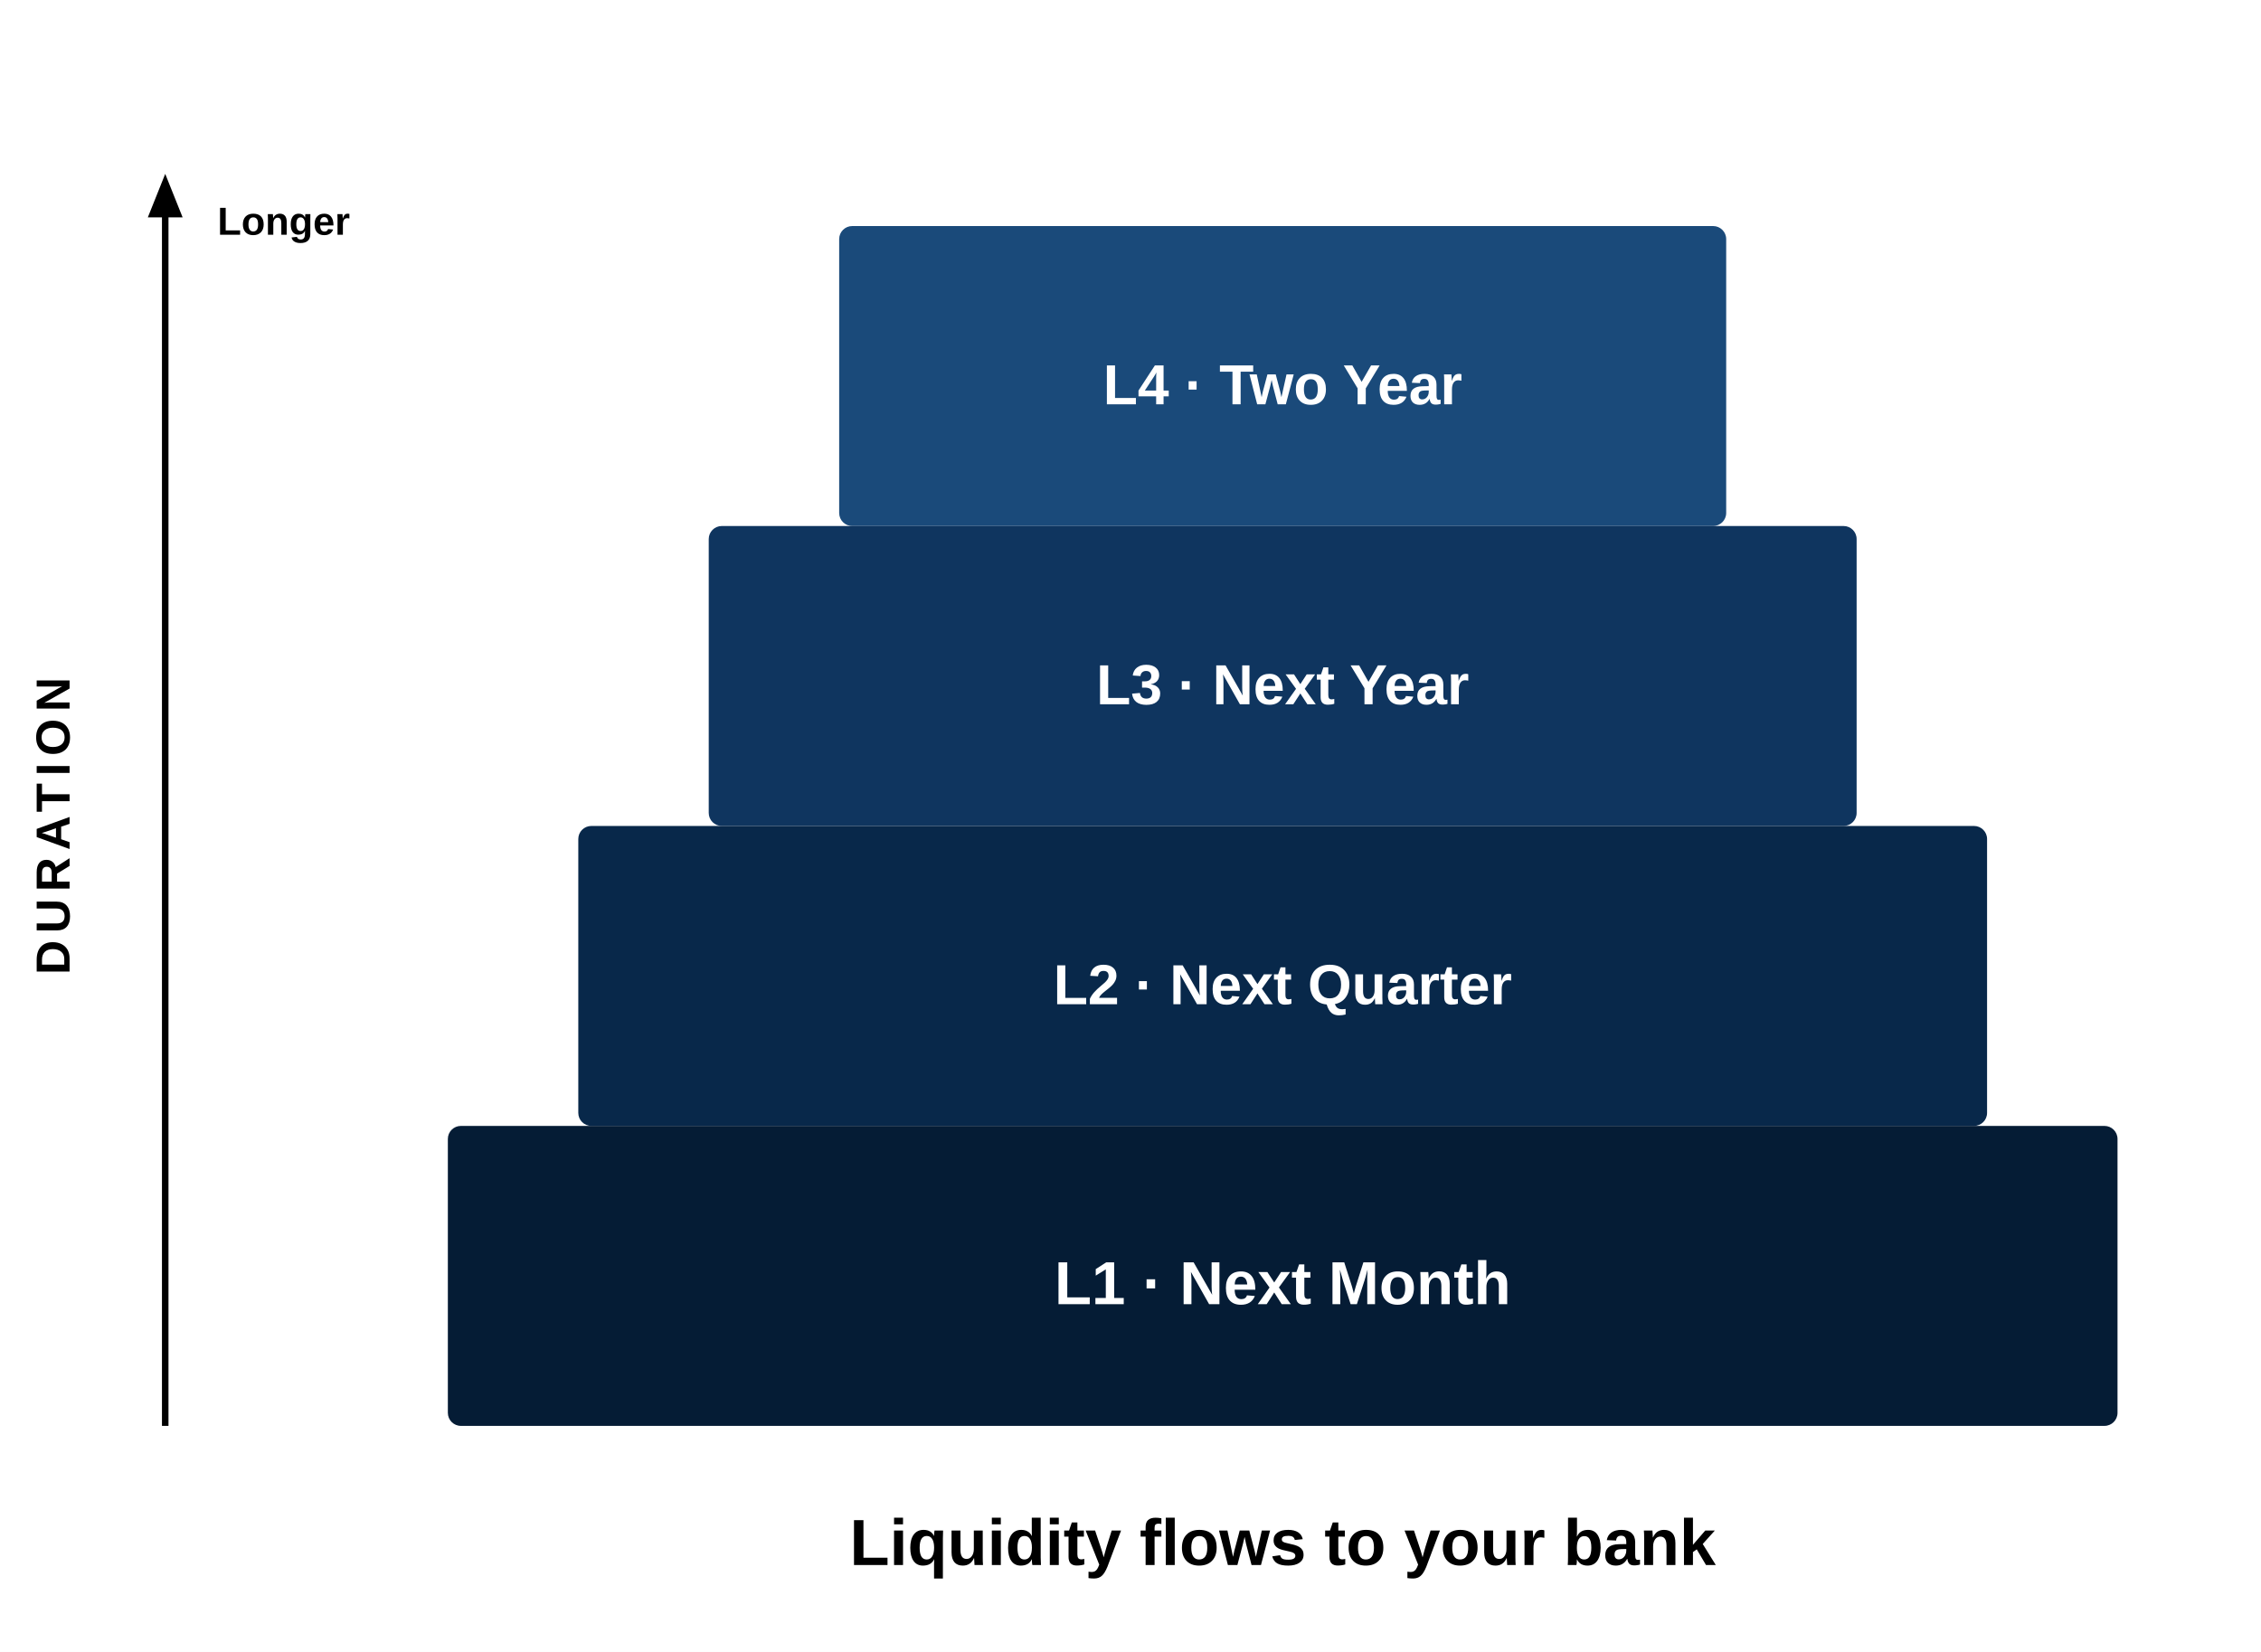
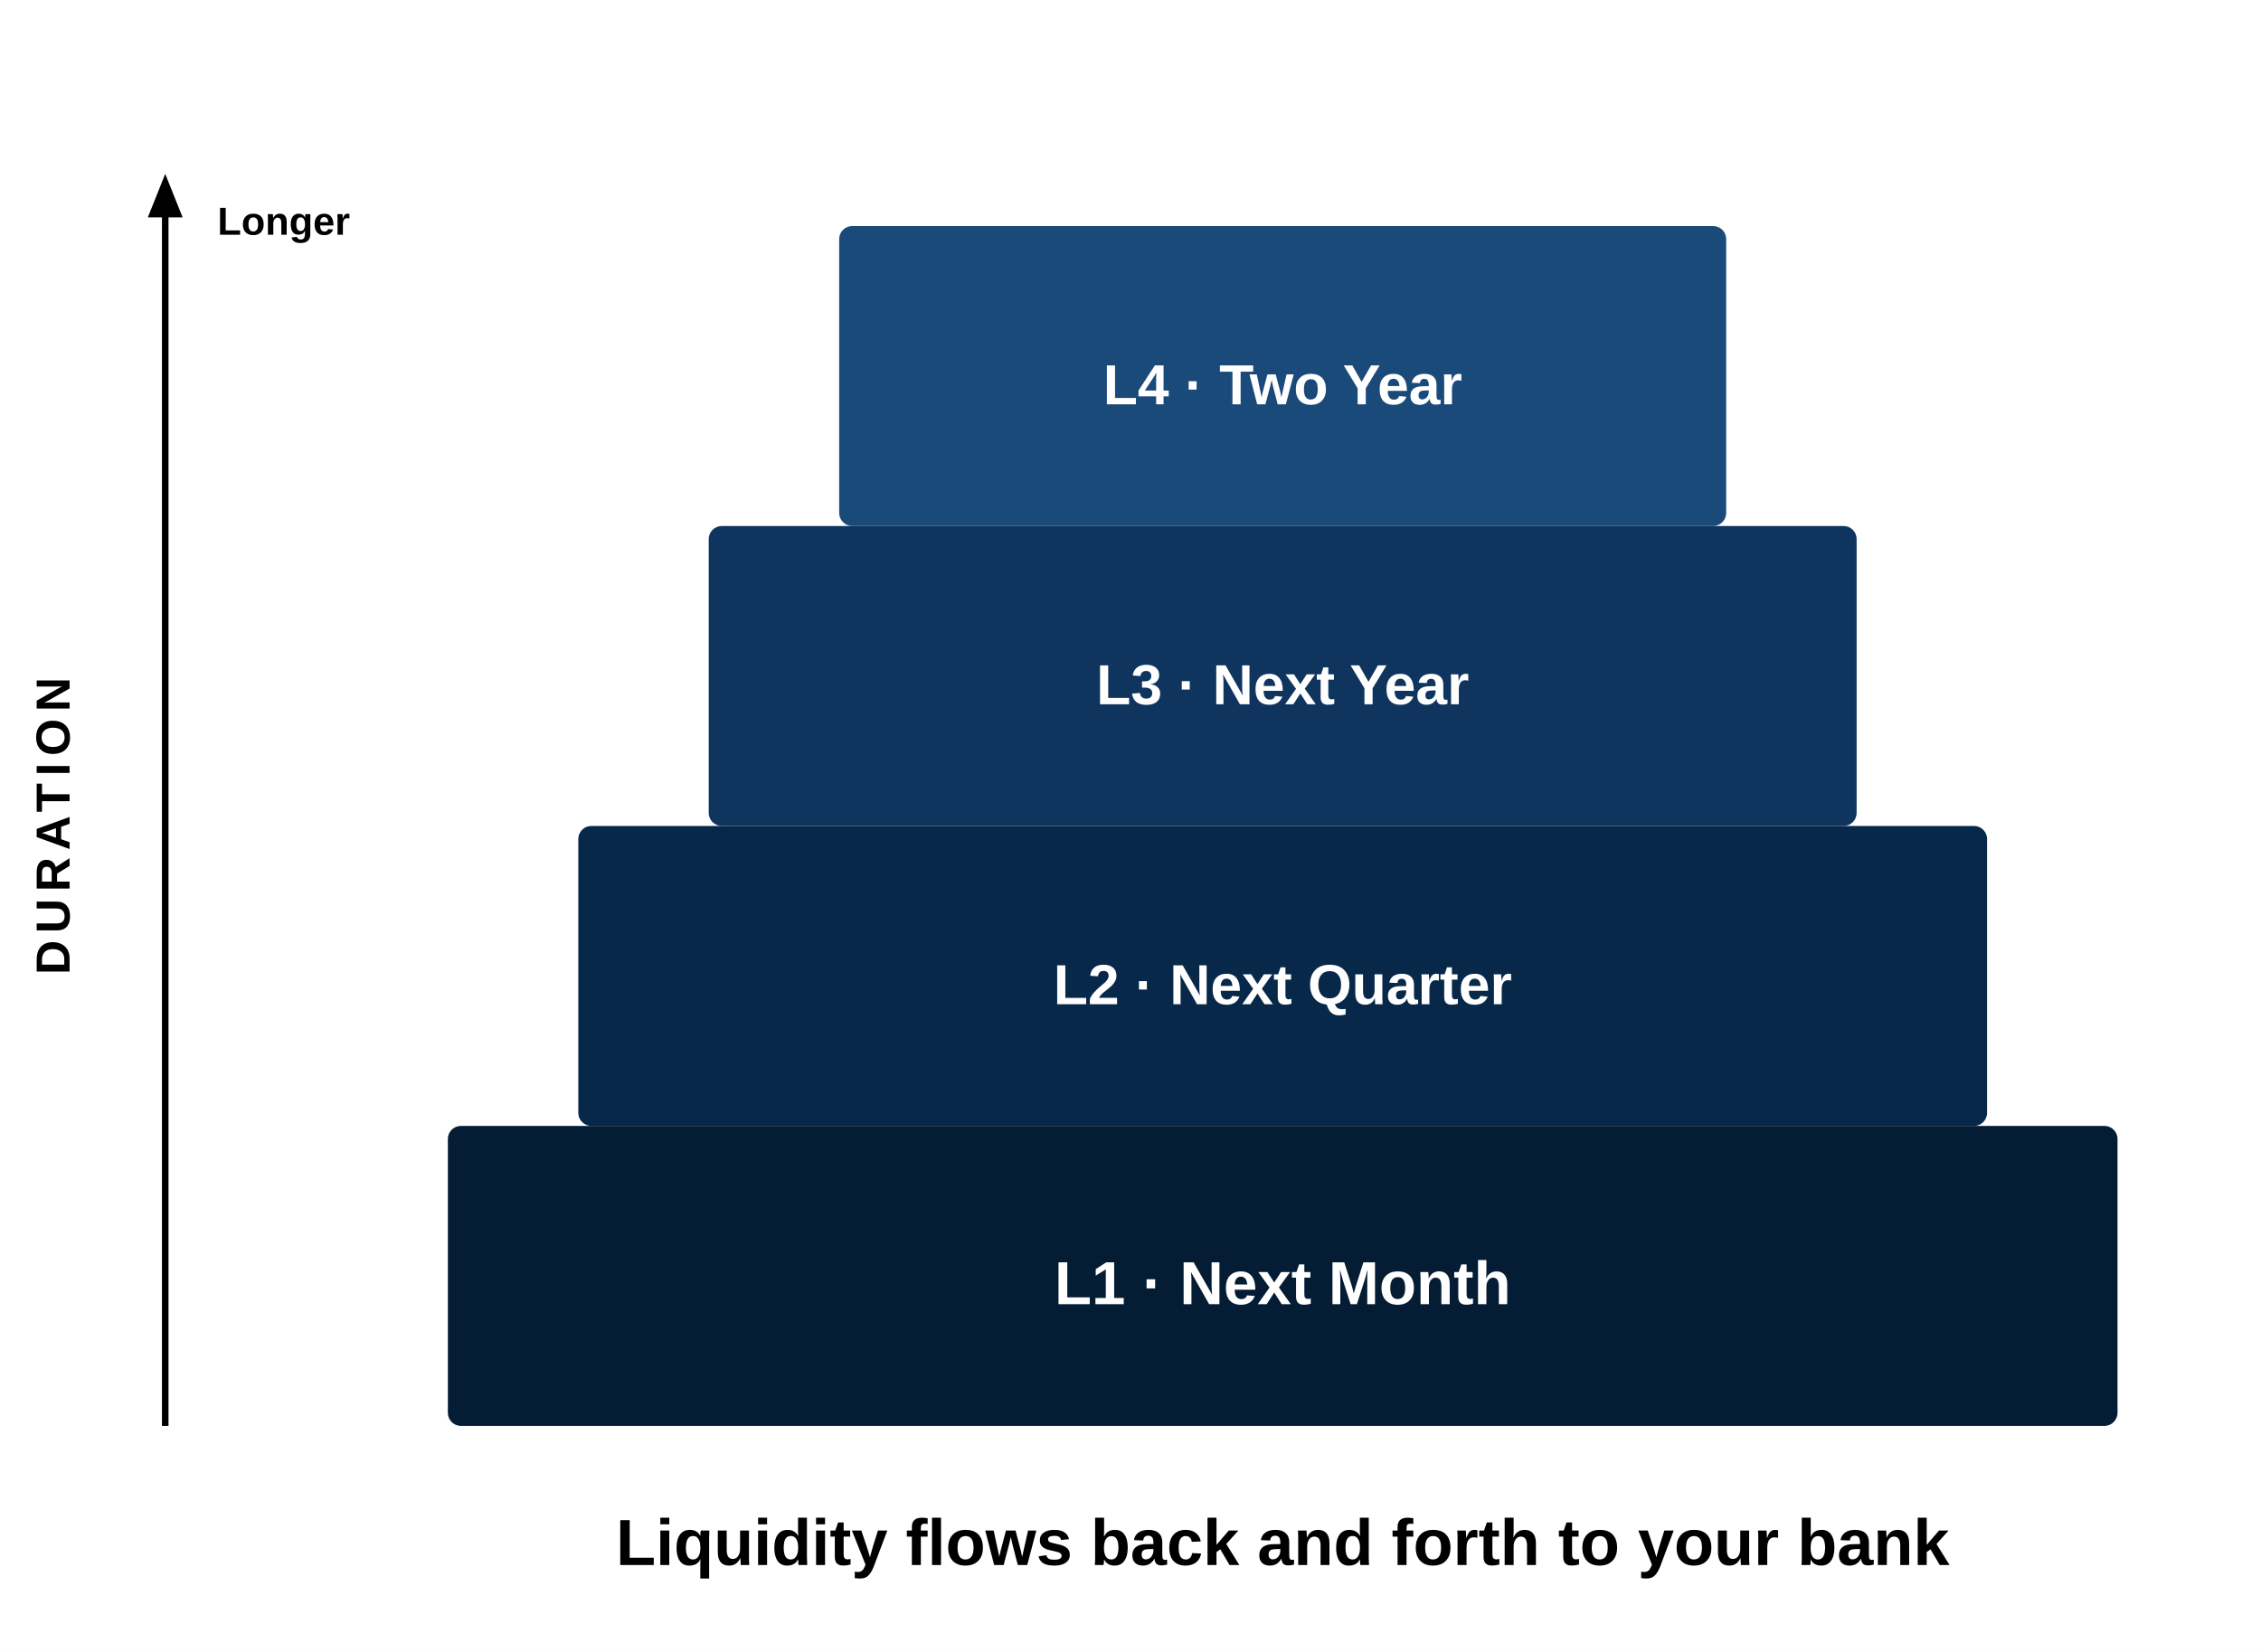
<svg xmlns="http://www.w3.org/2000/svg" viewBox="0 0 520 380" role="img" aria-labelledby="ccTitle ccDesc">
  <rect width="520" height="380" fill="#ffffff" />
  <line x1="38" y1="48" x2="38" y2="328" stroke="#000000" stroke-width="1.5" />
  <polygon points="38,40 34,50 42,50" fill="#000000" />
  <text x="16" y="190" text-anchor="middle" transform="rotate(-90 16 190)" font-family="Segoe UI, Arial, sans-serif" font-size="11" font-weight="700" letter-spacing="1.6" fill="#000000">DURATION</text>
  <text x="50" y="54" font-family="Segoe UI, Arial, sans-serif" font-size="9" font-weight="700" fill="#000000">Longer</text>
  <rect x="193" y="52" width="204" height="69" rx="3" fill="#1a4a7a" />
  <text x="295" y="93" text-anchor="middle" font-family="Segoe UI, Arial, sans-serif" font-size="13" font-weight="700" fill="#ffffff">L4 · Two Year</text>
  <rect x="163" y="121" width="264" height="69" rx="3" fill="#0f355f" />
  <text x="295" y="162" text-anchor="middle" font-family="Segoe UI, Arial, sans-serif" font-size="13" font-weight="700" fill="#ffffff">L3 · Next Year</text>
  <rect x="133" y="190" width="324" height="69" rx="3" fill="#08284a" />
  <text x="295" y="231" text-anchor="middle" font-family="Segoe UI, Arial, sans-serif" font-size="13" font-weight="700" fill="#ffffff">L2 · Next Quarter</text>
  <rect x="103" y="259" width="384" height="69" rx="3" fill="#051c35" />
  <text x="295" y="300" text-anchor="middle" font-family="Segoe UI, Arial, sans-serif" font-size="14" font-weight="700" fill="#ffffff">L1 · Next Month</text>
-   <text x="295" y="360" text-anchor="middle" font-family="Segoe UI, Arial, sans-serif" font-size="15" font-weight="700" fill="#000000">Liquidity flows to your bank</text>
+   <text x="295" y="360" text-anchor="middle" font-family="Segoe UI, Arial, sans-serif" font-size="15" font-weight="700" fill="#000000">Liquidity flows back and forth to your bank</text>
</svg>
